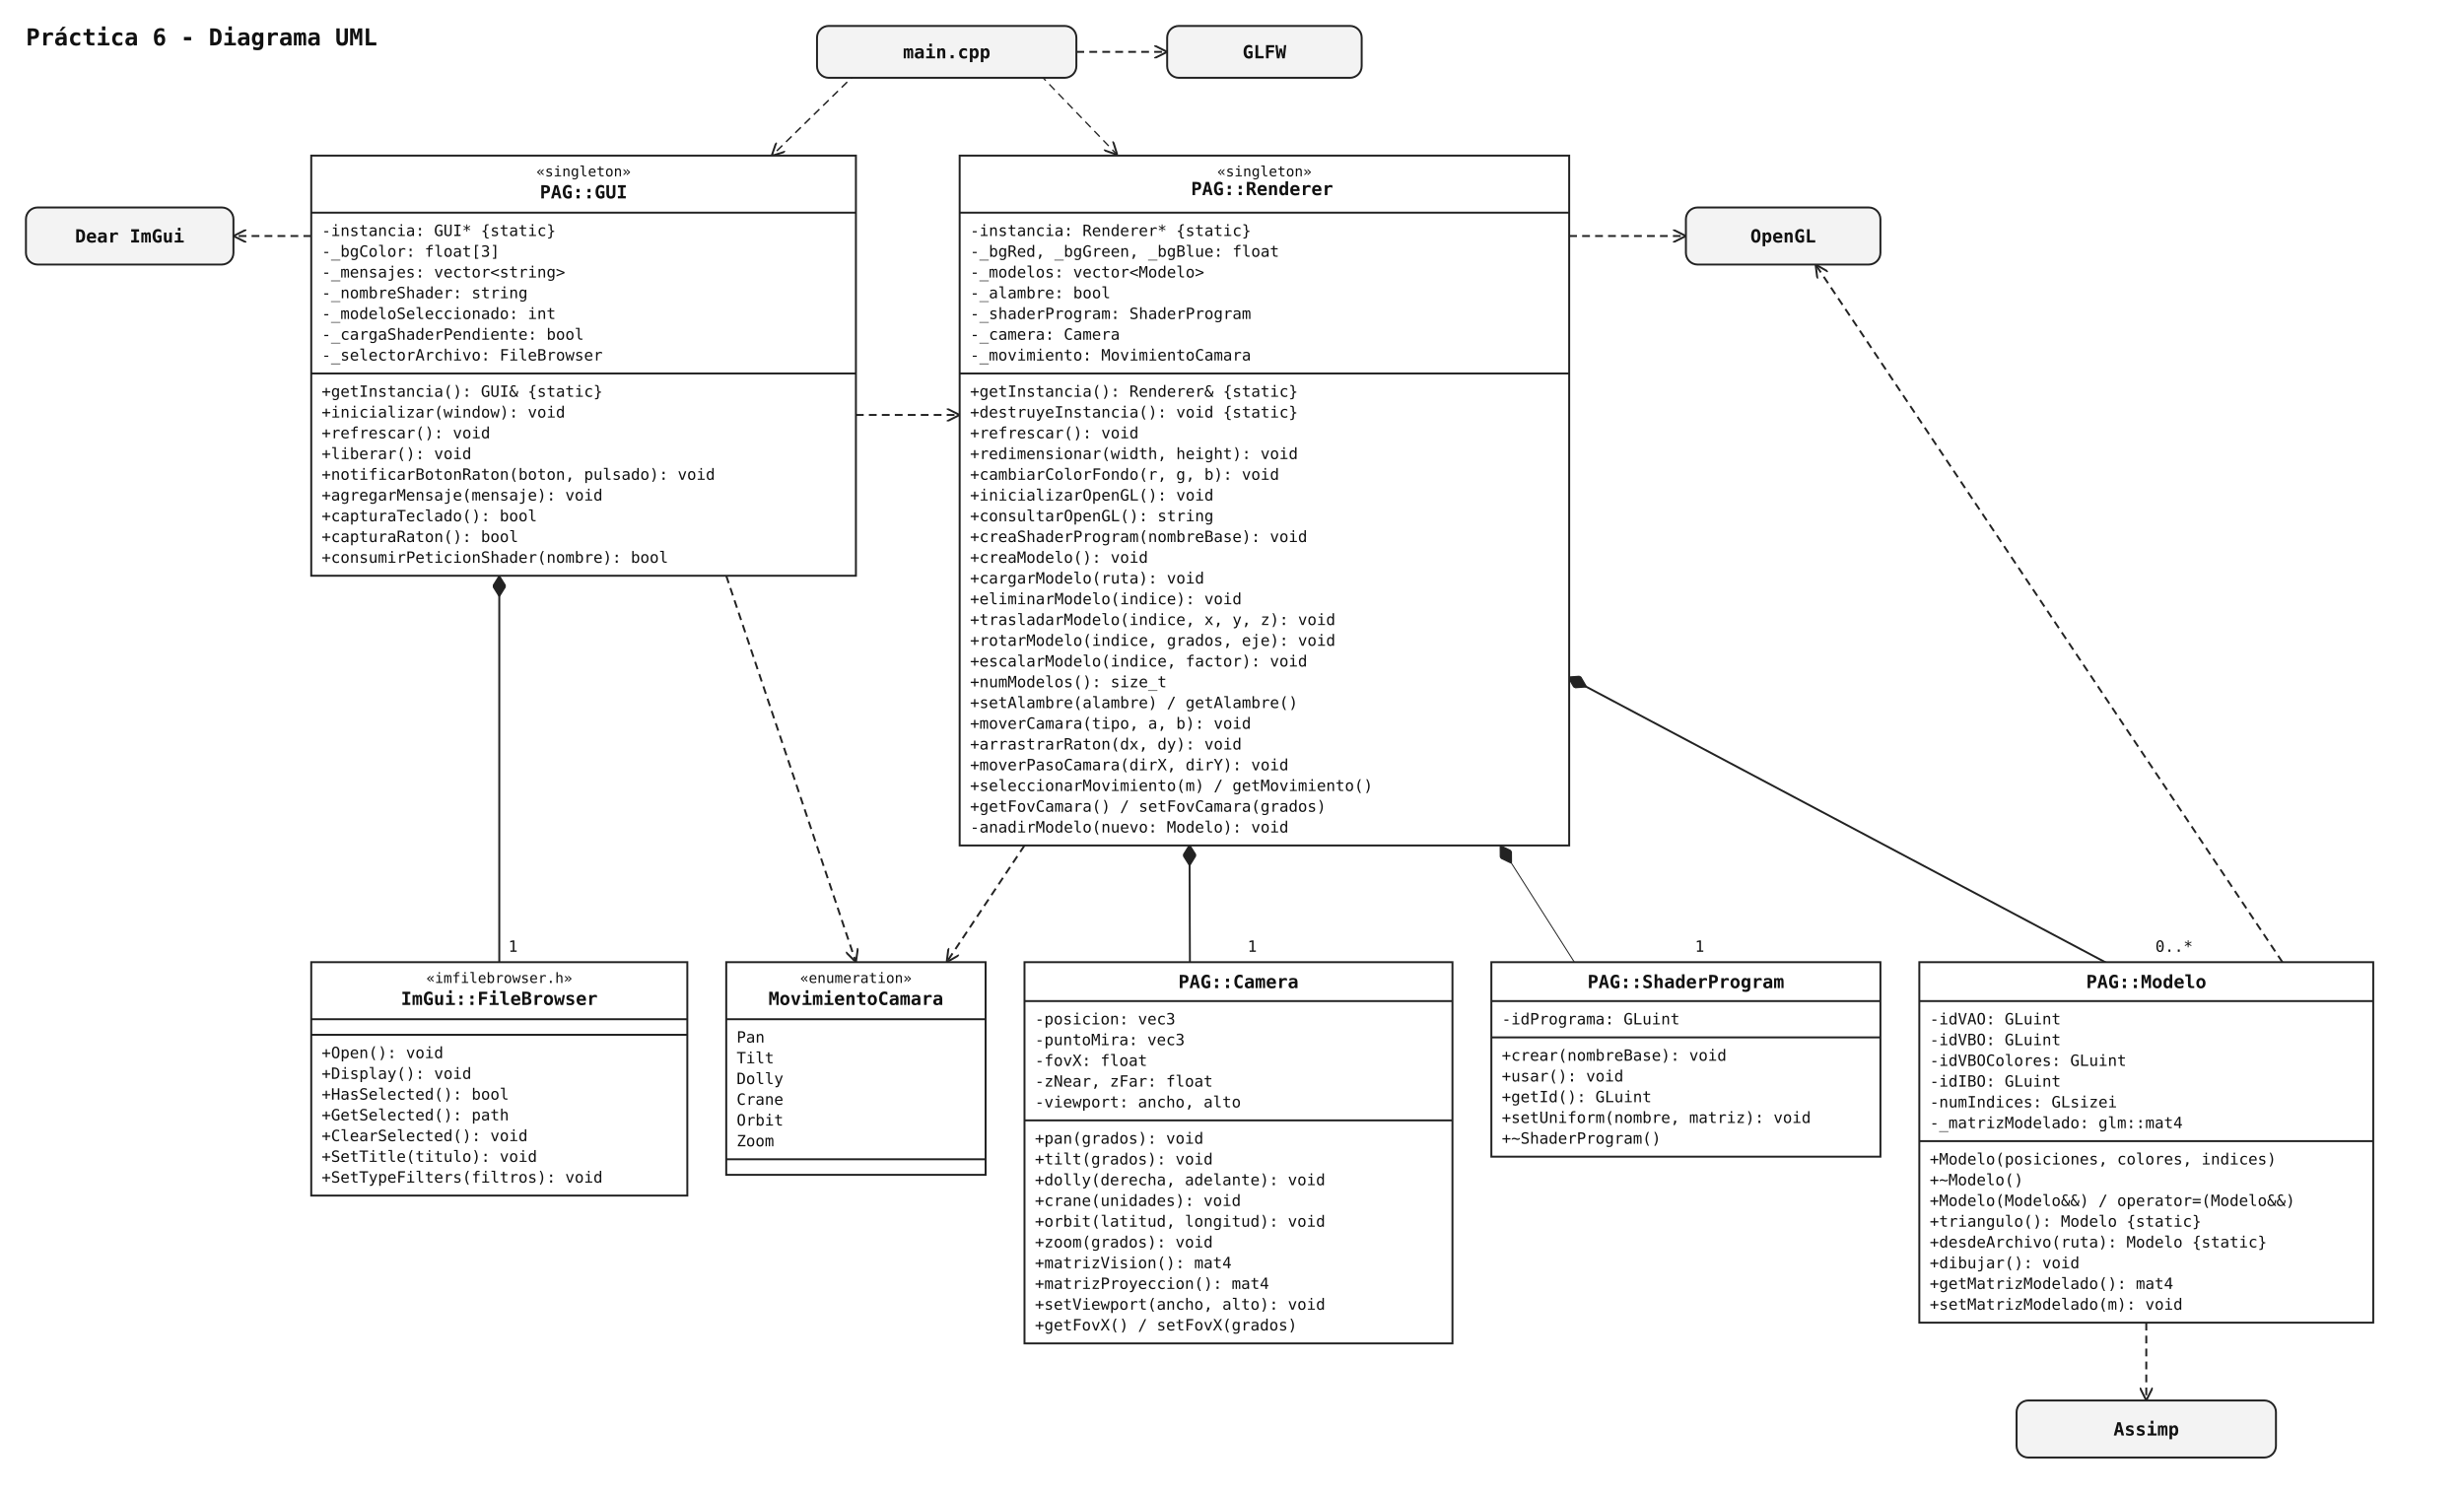
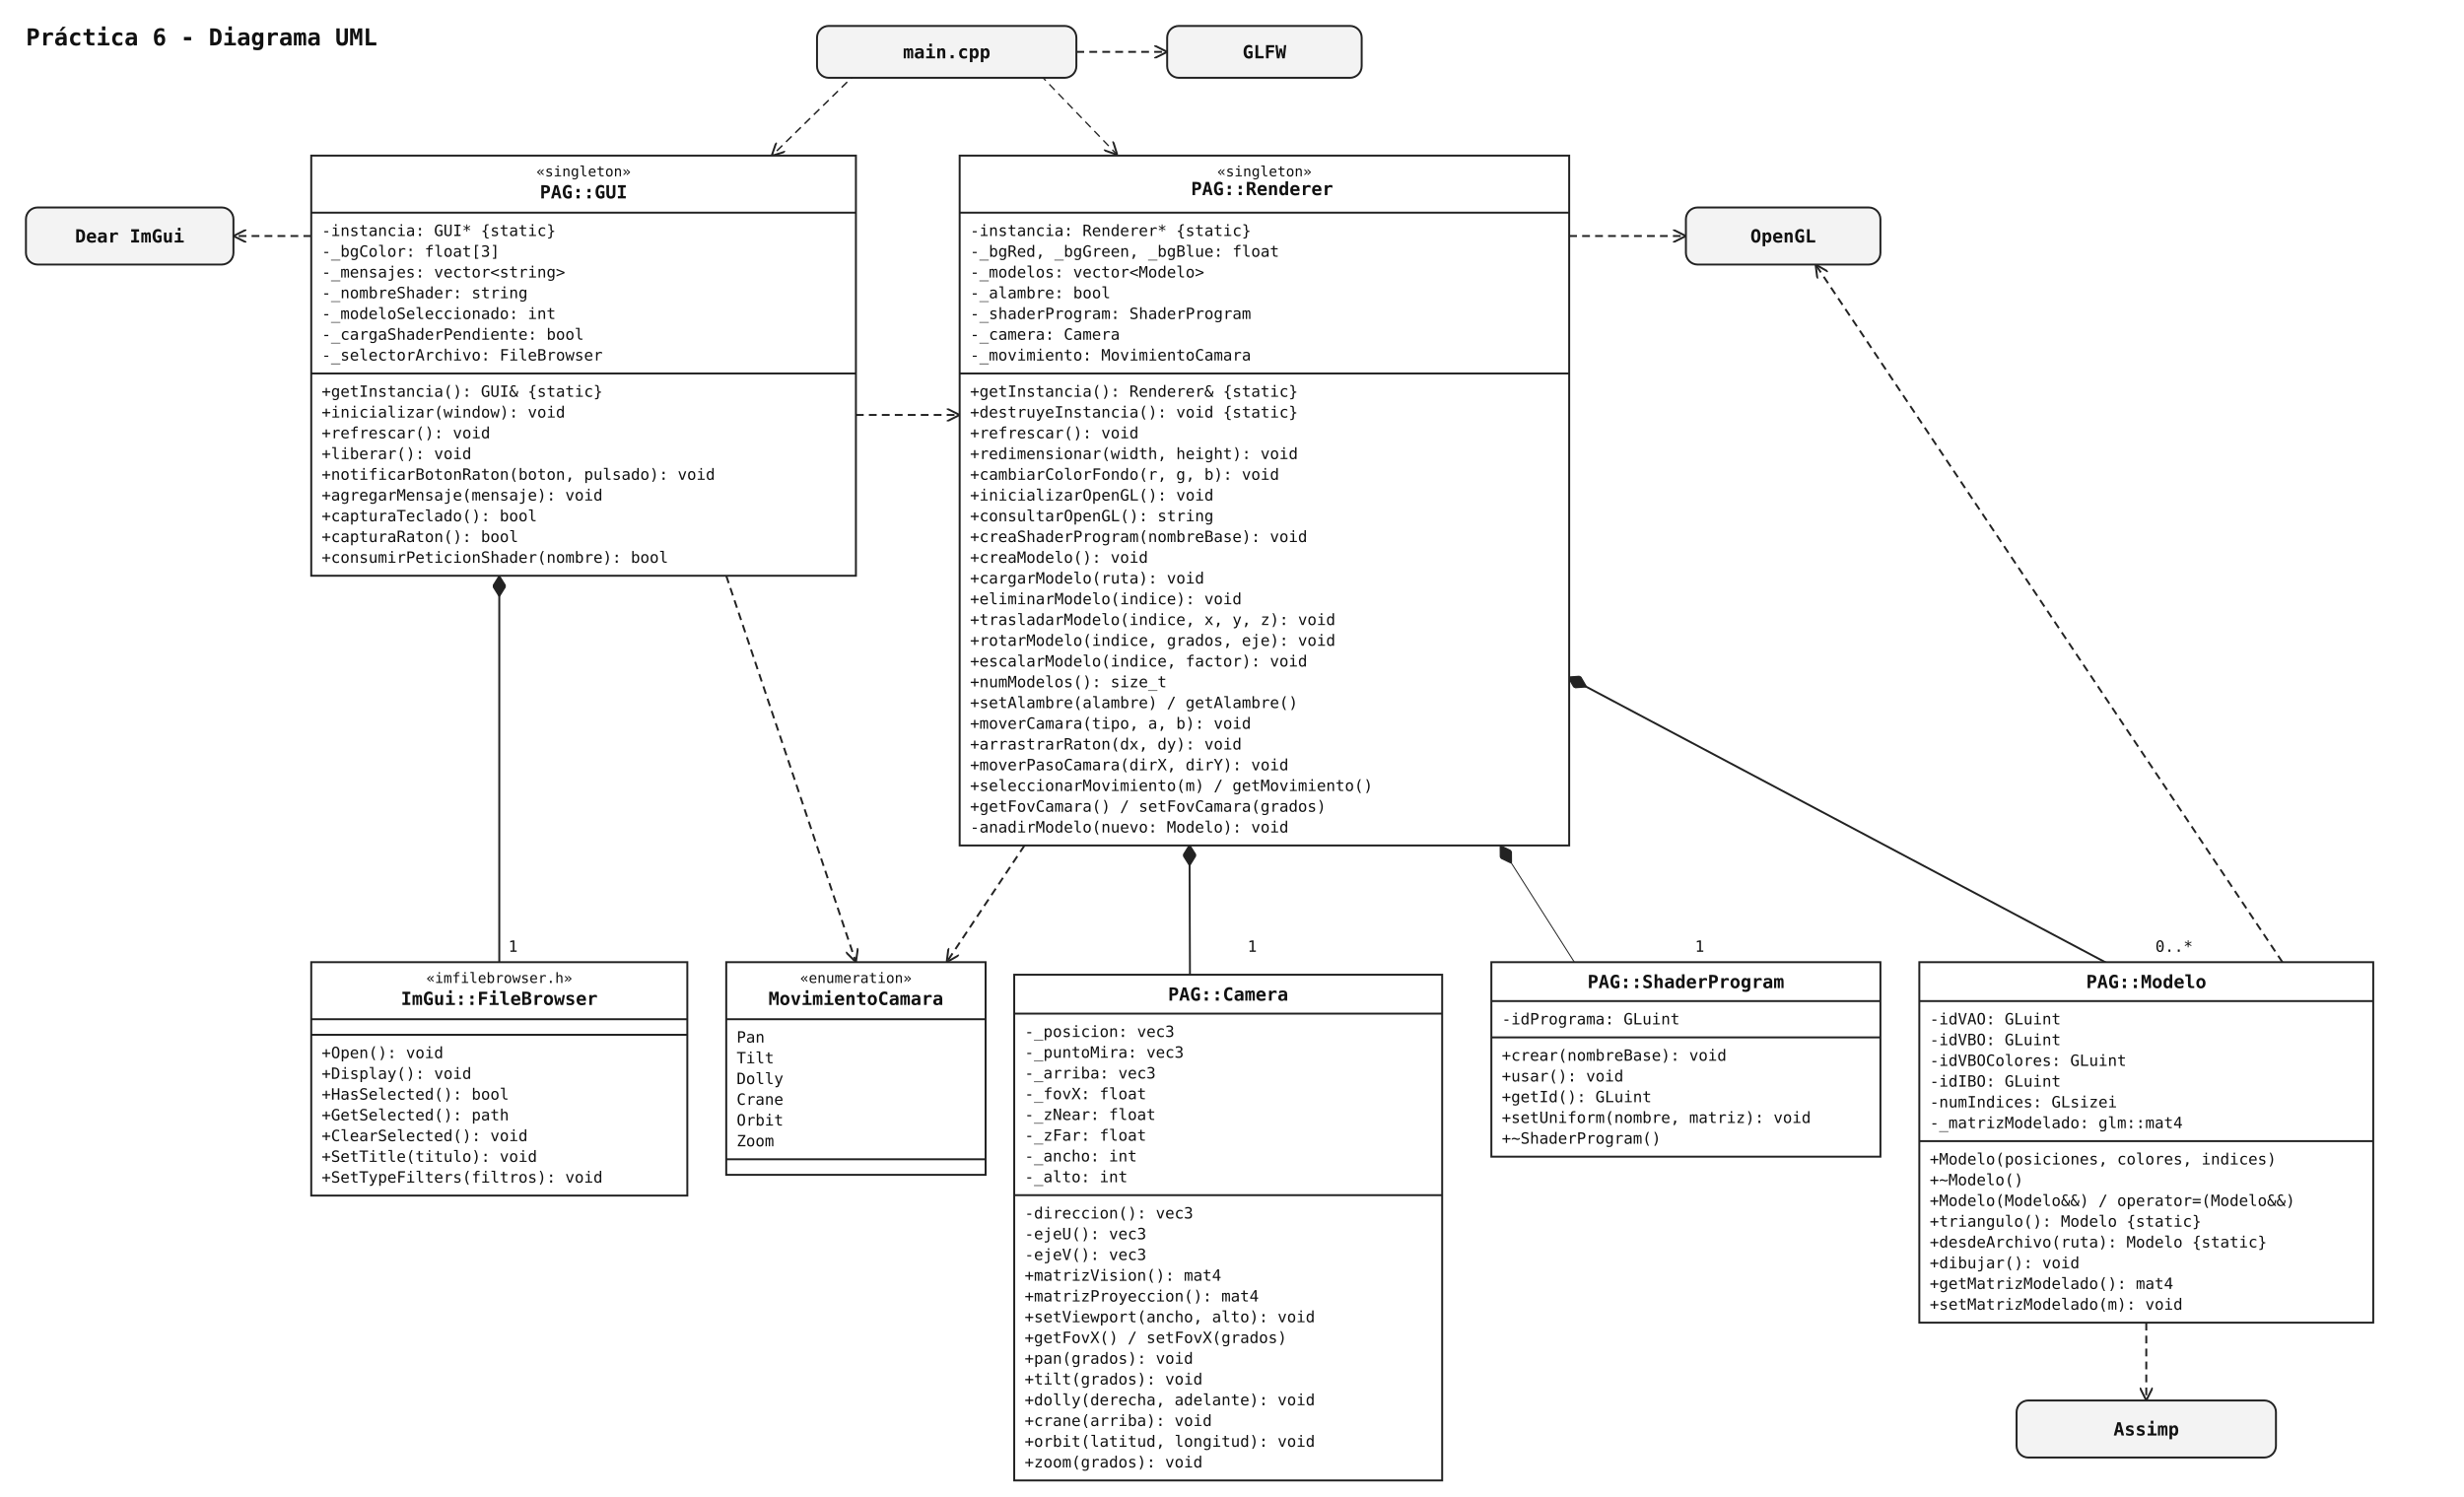
<svg xmlns="http://www.w3.org/2000/svg" width="1900" height="1154" viewBox="0 0 1900 1154" version="1.1" id="svg123">
  <defs id="defs2">
    <marker id="open" viewBox="0 0 10 10" refX="10" refY="5" markerWidth="10" markerHeight="10" markerUnits="userSpaceOnUse" orient="auto">
      <path d="M0,0 L10,5 L0,10" fill="none" stroke="#222" stroke-width="1.5" id="path1" />
    </marker>
    <marker id="diamond" viewBox="0 0 16 10" refX="16" refY="5" markerWidth="16" markerHeight="10" markerUnits="userSpaceOnUse" orient="auto-start-reverse">
      <path d="M0,5 L8,0 L16,5 L8,10 Z" fill="#222" stroke="#222" id="path2" />
    </marker>
  </defs>
  <style id="style2">
text { font-family: Consolas, "DejaVu Sans Mono", monospace; fill: #111; }
.title { font-size: 14px; font-weight: bold; }
.st { font-size: 11px; }
.m { font-size: 12px; }
.h { font-size: 18px; font-weight: bold; }
</style>
  <rect style="fill:#ffffff;fill-opacity:1;stroke:#000000;stroke-width:0.325" id="rect1" width="2039.162" height="1332.748" x="-77.219" y="-85.799" />
  <text x="20" y="35" class="h" id="text2">Práctica 6 - Diagrama UML</text>
  <line x1="830" y1="40" x2="900" y2="40" stroke="#222" stroke-width="1.5" stroke-dasharray="6 4" marker-end="url(#open)" id="line2" />
  <line x1="689.038" y1="28.27" x2="594.987" y2="120.275" stroke="#222222" stroke-width="1.144" stroke-dasharray="6, 4" marker-end="url(#open)" id="line3" />
  <line x1="781.403" y1="36.23" x2="861.544" y2="119.428" stroke="#222222" stroke-width="1.013" stroke-dasharray="6, 4" marker-end="url(#open)" id="line4" />
  <line x1="240" y1="182" x2="180" y2="182" stroke="#222" stroke-width="1.5" stroke-dasharray="6 4" marker-end="url(#open)" id="line5" />
  <line x1="660" y1="320" x2="740" y2="320" stroke="#222" stroke-width="1.5" stroke-dasharray="6 4" marker-end="url(#open)" id="line6" />
  <line x1="1210" y1="182" x2="1300" y2="182" stroke="#222" stroke-width="1.5" stroke-dasharray="6 4" marker-end="url(#open)" id="line7" />
  <line x1="385" y1="444" x2="385" y2="742" stroke="#222" stroke-width="1.5" marker-start="url(#diamond)" id="line8" />
  <text x="392" y="734" class="m" id="text8">1</text>
  <line x1="560" y1="444" x2="660" y2="742" stroke="#222" stroke-width="1.5" stroke-dasharray="6 4" marker-end="url(#open)" id="line9" />
  <line x1="790" y1="652" x2="730" y2="742" stroke="#222" stroke-width="1.5" stroke-dasharray="6 4" marker-end="url(#open)" id="line10" />
  <line x1="917.249" y1="651.545" x2="917.595" y2="755.455" stroke="#222222" stroke-width="1.426" marker-start="url(#diamond)" id="line11" />
  <text x="962" y="734" class="m" id="text11">1</text>
  <line x1="1156.872" y1="652.132" x2="1222.117" y2="754.754" stroke="#222222" stroke-width="0.749" marker-start="url(#diamond)" id="line12" />
  <text x="1307" y="734" class="m" id="text12">1</text>
  <line x1="1209.194" y1="522.189" x2="1636.215" y2="748.856" stroke="#222222" stroke-width="1.5" marker-start="url(#diamond)" id="line13" />
  <text x="1662" y="734" class="m" id="text13">0..*</text>
  <line x1="1760" y1="742" x2="1400" y2="204" stroke="#222" stroke-width="1.5" stroke-dasharray="6 4" marker-end="url(#open)" id="line14" />
  <line x1="1655" y1="1020" x2="1655" y2="1080" stroke="#222" stroke-width="1.5" stroke-dasharray="6 4" marker-end="url(#open)" id="line15" />
  <rect x="240" y="120" width="420" height="324" fill="#fff" stroke="#222" stroke-width="1.5" id="rect15" />
  <text x="450.0" y="136" text-anchor="middle" class="st" id="text15">«singleton»</text>
  <text x="450.0" y="153" text-anchor="middle" class="title" id="text16">PAG::GUI</text>
  <line x1="240" y1="164" x2="660" y2="164" stroke="#222" stroke-width="1.5" id="line16" />
  <line x1="240" y1="288" x2="660" y2="288" stroke="#222" stroke-width="1.5" id="line17" />
  <text x="248" y="182" class="m" id="text17">-instancia: GUI* {static}</text>
  <text x="248" y="198" class="m" id="text18">-_bgColor: float[3]</text>
  <text x="248" y="214" class="m" id="text19">-_mensajes: vector&lt;string&gt;</text>
  <text x="248" y="230" class="m" id="text20">-_nombreShader: string</text>
  <text x="248" y="246" class="m" id="text21">-_modeloSeleccionado: int</text>
  <text x="248" y="262" class="m" id="text22">-_cargaShaderPendiente: bool</text>
  <text x="248" y="278" class="m" id="text23">-_selectorArchivo: FileBrowser</text>
  <text x="248" y="306" class="m" id="text24">+getInstancia(): GUI&amp; {static}</text>
  <text x="248" y="322" class="m" id="text25">+inicializar(window): void</text>
  <text x="248" y="338" class="m" id="text26">+refrescar(): void</text>
  <text x="248" y="354" class="m" id="text27">+liberar(): void</text>
  <text x="248" y="370" class="m" id="text28">+notificarBotonRaton(boton, pulsado): void</text>
  <text x="248" y="386" class="m" id="text29">+agregarMensaje(mensaje): void</text>
  <text x="248" y="402" class="m" id="text30">+capturaTeclado(): bool</text>
  <text x="248" y="418" class="m" id="text31">+capturaRaton(): bool</text>
  <text x="248" y="434" class="m" id="text32">+consumirPeticionShader(nombre): bool</text>
  <rect x="740" y="120" width="470" height="532" fill="#fff" stroke="#222" stroke-width="1.5" id="rect32" />
  <text x="975.0" y="136" text-anchor="middle" class="st" id="text33">«singleton»</text>
  <text x="973.213" y="150.498" text-anchor="middle" class="title" id="text34">PAG::Renderer</text>
  <line x1="740" y1="164" x2="1210" y2="164" stroke="#222" stroke-width="1.5" id="line34" />
  <line x1="740" y1="288" x2="1210" y2="288" stroke="#222" stroke-width="1.5" id="line35" />
  <text x="748" y="182" class="m" id="text35">-instancia: Renderer* {static}</text>
  <text x="748" y="198" class="m" id="text36">-_bgRed, _bgGreen, _bgBlue: float</text>
  <text x="748" y="214" class="m" id="text37">-_modelos: vector&lt;Modelo&gt;</text>
  <text x="748" y="230" class="m" id="text38">-_alambre: bool</text>
  <text x="748" y="246" class="m" id="text39">-_shaderProgram: ShaderProgram</text>
  <text x="748" y="262" class="m" id="text40">-_camera: Camera</text>
  <text x="748" y="278" class="m" id="text41">-_movimiento: MovimientoCamara</text>
  <text x="748" y="306" class="m" id="text42">+getInstancia(): Renderer&amp; {static}</text>
  <text x="748" y="322" class="m" id="text43">+destruyeInstancia(): void {static}</text>
  <text x="748" y="338" class="m" id="text44">+refrescar(): void</text>
  <text x="748" y="354" class="m" id="text45">+redimensionar(width, height): void</text>
  <text x="748" y="370" class="m" id="text46">+cambiarColorFondo(r, g, b): void</text>
  <text x="748" y="386" class="m" id="text47">+inicializarOpenGL(): void</text>
  <text x="748" y="402" class="m" id="text48">+consultarOpenGL(): string</text>
  <text x="748" y="418" class="m" id="text49">+creaShaderProgram(nombreBase): void</text>
  <text x="748" y="434" class="m" id="text50">+creaModelo(): void</text>
  <text x="748" y="450" class="m" id="text51">+cargarModelo(ruta): void</text>
  <text x="748" y="466" class="m" id="text52">+eliminarModelo(indice): void</text>
  <text x="748" y="482" class="m" id="text53">+trasladarModelo(indice, x, y, z): void</text>
  <text x="748" y="498" class="m" id="text54">+rotarModelo(indice, grados, eje): void</text>
  <text x="748" y="514" class="m" id="text55">+escalarModelo(indice, factor): void</text>
  <text x="748" y="530" class="m" id="text56">+numModelos(): size_t</text>
  <text x="748" y="546" class="m" id="text57">+setAlambre(alambre) / getAlambre()</text>
  <text x="748" y="562" class="m" id="text58">+moverCamara(tipo, a, b): void</text>
  <text x="748" y="578" class="m" id="text59">+arrastrarRaton(dx, dy): void</text>
  <text x="748" y="594" class="m" id="text60">+moverPasoCamara(dirX, dirY): void</text>
  <text x="748" y="610" class="m" id="text61">+seleccionarMovimiento(m) / getMovimiento()</text>
  <text x="748" y="626" class="m" id="text62">+getFovCamara() / setFovCamara(grados)</text>
  <text x="748" y="642" class="m" id="text63">-anadirModelo(nuevo: Modelo): void</text>
  <rect x="240" y="742" width="290" height="180" fill="#fff" stroke="#222" stroke-width="1.5" id="rect63" />
  <text x="385.0" y="758" text-anchor="middle" class="st" id="text64">«imfilebrowser.h»</text>
  <text x="385.0" y="775" text-anchor="middle" class="title" id="text65">ImGui::FileBrowser</text>
  <line x1="240" y1="786" x2="530" y2="786" stroke="#222" stroke-width="1.5" id="line65" />
  <line x1="240" y1="798" x2="530" y2="798" stroke="#222" stroke-width="1.5" id="line66" />
  <text x="248" y="816" class="m" id="text66">+Open(): void</text>
  <text x="248" y="832" class="m" id="text67">+Display(): void</text>
  <text x="248" y="848" class="m" id="text68">+HasSelected(): bool</text>
  <text x="248" y="864" class="m" id="text69">+GetSelected(): path</text>
  <text x="248" y="880" class="m" id="text70">+ClearSelected(): void</text>
  <text x="248" y="896" class="m" id="text71">+SetTitle(titulo): void</text>
  <text x="248" y="912" class="m" id="text72">+SetTypeFilters(filtros): void</text>
  <rect x="560" y="742" width="200" height="164" fill="#fff" stroke="#222" stroke-width="1.5" id="rect72" />
  <text x="660.0" y="758" text-anchor="middle" class="st" id="text73">«enumeration»</text>
  <text x="660.0" y="775" text-anchor="middle" class="title" id="text74">MovimientoCamara</text>
  <line x1="560" y1="786" x2="760" y2="786" stroke="#222" stroke-width="1.5" id="line74" />
  <line x1="560" y1="894" x2="760" y2="894" stroke="#222" stroke-width="1.5" id="line75" />
  <text x="568" y="804" class="m" id="text75">Pan</text>
  <text x="568" y="820" class="m" id="text76">Tilt</text>
  <text x="568" y="836" class="m" id="text77">Dolly</text>
  <text x="568" y="852" class="m" id="text78">Crane</text>
  <text x="568" y="868" class="m" id="text79">Orbit</text>
  <text x="568" y="884" class="m" id="text80">Zoom</text>
-   <rect x="790" y="742" width="330" height="294" fill="#fff" stroke="#222" stroke-width="1.5" id="rect80" />
-   <text x="955.0" y="762" text-anchor="middle" class="title" id="text81">PAG::Camera</text>
-   <line x1="790" y1="772" x2="1120" y2="772" stroke="#222" stroke-width="1.5" id="line81" />
-   <line x1="790" y1="864" x2="1120" y2="864" stroke="#222" stroke-width="1.5" id="line82" />
-   <text x="798" y="790" class="m" id="text82">-posicion: vec3</text>
-   <text x="798" y="806" class="m" id="text83">-puntoMira: vec3</text>
-   <text x="798" y="822" class="m" id="text84">-fovX: float</text>
-   <text x="798" y="838" class="m" id="text85">-zNear, zFar: float</text>
-   <text x="798" y="854" class="m" id="text86">-viewport: ancho, alto</text>
-   <text x="798" y="882" class="m" id="text87">+pan(grados): void</text>
-   <text x="798" y="898" class="m" id="text88">+tilt(grados): void</text>
-   <text x="798" y="914" class="m" id="text89">+dolly(derecha, adelante): void</text>
-   <text x="798" y="930" class="m" id="text90">+crane(unidades): void</text>
-   <text x="798" y="946" class="m" id="text91">+orbit(latitud, longitud): void</text>
-   <text x="798" y="962" class="m" id="text92">+zoom(grados): void</text>
-   <text x="798" y="978" class="m" id="text93">+matrizVision(): mat4</text>
-   <text x="798" y="994" class="m" id="text94">+matrizProyeccion(): mat4</text>
-   <text x="798" y="1010" class="m" id="text95">+setViewport(ancho, alto): void</text>
-   <text x="798" y="1026" class="m" id="text96">+getFovX() / setFovX(grados)</text>
  <rect x="1150" y="742" width="300" height="150" fill="#fff" stroke="#222" stroke-width="1.5" id="rect96" />
  <text x="1300.0" y="762" text-anchor="middle" class="title" id="text97">PAG::ShaderProgram</text>
  <line x1="1150" y1="772" x2="1450" y2="772" stroke="#222" stroke-width="1.5" id="line97" />
  <line x1="1150" y1="800" x2="1450" y2="800" stroke="#222" stroke-width="1.5" id="line98" />
  <text x="1158" y="790" class="m" id="text98">-idPrograma: GLuint</text>
  <text x="1158" y="818" class="m" id="text99">+crear(nombreBase): void</text>
  <text x="1158" y="834" class="m" id="text100">+usar(): void</text>
  <text x="1158" y="850" class="m" id="text101">+getId(): GLuint</text>
  <text x="1158" y="866" class="m" id="text102">+setUniform(nombre, matriz): void</text>
  <text x="1158" y="882" class="m" id="text103">+~ShaderProgram()</text>
  <rect x="1480" y="742" width="350" height="278" fill="#fff" stroke="#222" stroke-width="1.5" id="rect103" />
  <text x="1655.0" y="762" text-anchor="middle" class="title" id="text104">PAG::Modelo</text>
  <line x1="1480" y1="772" x2="1830" y2="772" stroke="#222" stroke-width="1.5" id="line104" />
  <line x1="1480" y1="880" x2="1830" y2="880" stroke="#222" stroke-width="1.5" id="line105" />
  <text x="1488" y="790" class="m" id="text105">-idVAO: GLuint</text>
  <text x="1488" y="806" class="m" id="text106">-idVBO: GLuint</text>
  <text x="1488" y="822" class="m" id="text107">-idVBOColores: GLuint</text>
  <text x="1488" y="838" class="m" id="text108">-idIBO: GLuint</text>
  <text x="1488" y="854" class="m" id="text109">-numIndices: GLsizei</text>
  <text x="1488" y="870" class="m" id="text110">-_matrizModelado: glm::mat4</text>
  <text x="1488" y="898" class="m" id="text111">+Modelo(posiciones, colores, indices)</text>
  <text x="1488" y="914" class="m" id="text112">+~Modelo()</text>
  <text x="1488" y="930" class="m" id="text113">+Modelo(Modelo&amp;&amp;) / operator=(Modelo&amp;&amp;)</text>
  <text x="1488" y="946" class="m" id="text114">+triangulo(): Modelo {static}</text>
  <text x="1488" y="962" class="m" id="text115">+desdeArchivo(ruta): Modelo {static}</text>
  <text x="1488" y="978" class="m" id="text116">+dibujar(): void</text>
  <text x="1488" y="994" class="m" id="text117">+getMatrizModelado(): mat4</text>
  <text x="1488" y="1010" class="m" id="text118">+setMatrizModelado(m): void</text>
  <rect x="630" y="20" width="200" height="40" rx="9" fill="#f3f3f3" stroke="#222" stroke-width="1.5" id="rect118" />
  <text x="730.0" y="45.0" text-anchor="middle" class="title" id="text119">main.cpp</text>
  <rect x="900" y="20" width="150" height="40" rx="9" fill="#f3f3f3" stroke="#222" stroke-width="1.5" id="rect119" />
  <text x="975.0" y="45.0" text-anchor="middle" class="title" id="text120">GLFW</text>
  <rect x="20" y="160" width="160" height="44" rx="9" fill="#f3f3f3" stroke="#222" stroke-width="1.5" id="rect120" />
  <text x="100.0" y="187.0" text-anchor="middle" class="title" id="text121">Dear ImGui</text>
  <rect x="1300" y="160" width="150" height="44" rx="9" fill="#f3f3f3" stroke="#222" stroke-width="1.5" id="rect121" />
  <text x="1375.0" y="187.0" text-anchor="middle" class="title" id="text122">OpenGL</text>
  <rect x="1555" y="1080" width="200" height="44" rx="9" fill="#f3f3f3" stroke="#222" stroke-width="1.5" id="rect122" />
  <text x="1655.0" y="1107.0" text-anchor="middle" class="title" id="text123">Assimp</text>
+   <rect x="782.06" y="751.676" width="330" height="390" fill="#ffffff" stroke="#222222" stroke-width="1.5" id="rect89" />
+   <text x="947.06" y="771.676" text-anchor="middle" class="title" id="text90" style="font-weight:bold;font-size:14px;font-family:Consolas, 'DejaVu Sans Mono', monospace;fill:#111111">PAG::Camera</text>
+   <line x1="782.06" y1="781.676" x2="1112.06" y2="781.676" stroke="#222222" stroke-width="1.5" id="line90" />
+   <line x1="782.06" y1="921.676" x2="1112.06" y2="921.676" stroke="#222222" stroke-width="1.5" id="line91" />
+   <text x="790.06" y="799.676" class="m" id="text91" style="font-size:12px;font-family:Consolas, 'DejaVu Sans Mono', monospace;fill:#111111">-_posicion: vec3</text>
+   <text x="790.06" y="815.676" class="m" id="text92" style="font-size:12px;font-family:Consolas, 'DejaVu Sans Mono', monospace;fill:#111111">-_puntoMira: vec3</text>
+   <text x="790.06" y="831.676" class="m" id="text93" style="font-size:12px;font-family:Consolas, 'DejaVu Sans Mono', monospace;fill:#111111">-_arriba: vec3</text>
+   <text x="790.06" y="847.676" class="m" id="text94" style="font-size:12px;font-family:Consolas, 'DejaVu Sans Mono', monospace;fill:#111111">-_fovX: float</text>
+   <text x="790.06" y="863.676" class="m" id="text95" style="font-size:12px;font-family:Consolas, 'DejaVu Sans Mono', monospace;fill:#111111">-_zNear: float</text>
+   <text x="790.06" y="879.676" class="m" id="text96" style="font-size:12px;font-family:Consolas, 'DejaVu Sans Mono', monospace;fill:#111111">-_zFar: float</text>
+   <text x="790.06" y="895.676" class="m" id="text97-8" style="font-size:12px;font-family:Consolas, 'DejaVu Sans Mono', monospace;fill:#111111">-_ancho: int</text>
+   <text x="790.06" y="911.676" class="m" id="text98-9" style="font-size:12px;font-family:Consolas, 'DejaVu Sans Mono', monospace;fill:#111111">-_alto: int</text>
+   <text x="790.06" y="939.676" class="m" id="text99-3" style="font-size:12px;font-family:Consolas, 'DejaVu Sans Mono', monospace;fill:#111111">-direccion(): vec3</text>
+   <text x="790.06" y="955.676" class="m" id="text100-4" style="font-size:12px;font-family:Consolas, 'DejaVu Sans Mono', monospace;fill:#111111">-ejeU(): vec3</text>
+   <text x="790.06" y="971.676" class="m" id="text101-4" style="font-size:12px;font-family:Consolas, 'DejaVu Sans Mono', monospace;fill:#111111">-ejeV(): vec3</text>
+   <text x="790.06" y="987.676" class="m" id="text102-6" style="font-size:12px;font-family:Consolas, 'DejaVu Sans Mono', monospace;fill:#111111">+matrizVision(): mat4</text>
+   <text x="790.06" y="1003.676" class="m" id="text103-0" style="font-size:12px;font-family:Consolas, 'DejaVu Sans Mono', monospace;fill:#111111">+matrizProyeccion(): mat4</text>
+   <text x="790.06" y="1019.676" class="m" id="text104-6" style="font-size:12px;font-family:Consolas, 'DejaVu Sans Mono', monospace;fill:#111111">+setViewport(ancho, alto): void</text>
+   <text x="790.06" y="1035.676" class="m" id="text105-6" style="font-size:12px;font-family:Consolas, 'DejaVu Sans Mono', monospace;fill:#111111">+getFovX() / setFovX(grados)</text>
+   <text x="790.06" y="1051.676" class="m" id="text106-1" style="font-size:12px;font-family:Consolas, 'DejaVu Sans Mono', monospace;fill:#111111">+pan(grados): void</text>
+   <text x="790.06" y="1067.676" class="m" id="text107-8" style="font-size:12px;font-family:Consolas, 'DejaVu Sans Mono', monospace;fill:#111111">+tilt(grados): void</text>
+   <text x="790.06" y="1083.676" class="m" id="text108-4" style="font-size:12px;font-family:Consolas, 'DejaVu Sans Mono', monospace;fill:#111111">+dolly(derecha, adelante): void</text>
+   <text x="790.06" y="1099.676" class="m" id="text109-9" style="font-size:12px;font-family:Consolas, 'DejaVu Sans Mono', monospace;fill:#111111">+crane(arriba): void</text>
+   <text x="790.06" y="1115.676" class="m" id="text110-6" style="font-size:12px;font-family:Consolas, 'DejaVu Sans Mono', monospace;fill:#111111">+orbit(latitud, longitud): void</text>
+   <text x="790.06" y="1131.676" class="m" id="text111-3" style="font-size:12px;font-family:Consolas, 'DejaVu Sans Mono', monospace;fill:#111111">+zoom(grados): void</text>
</svg>
